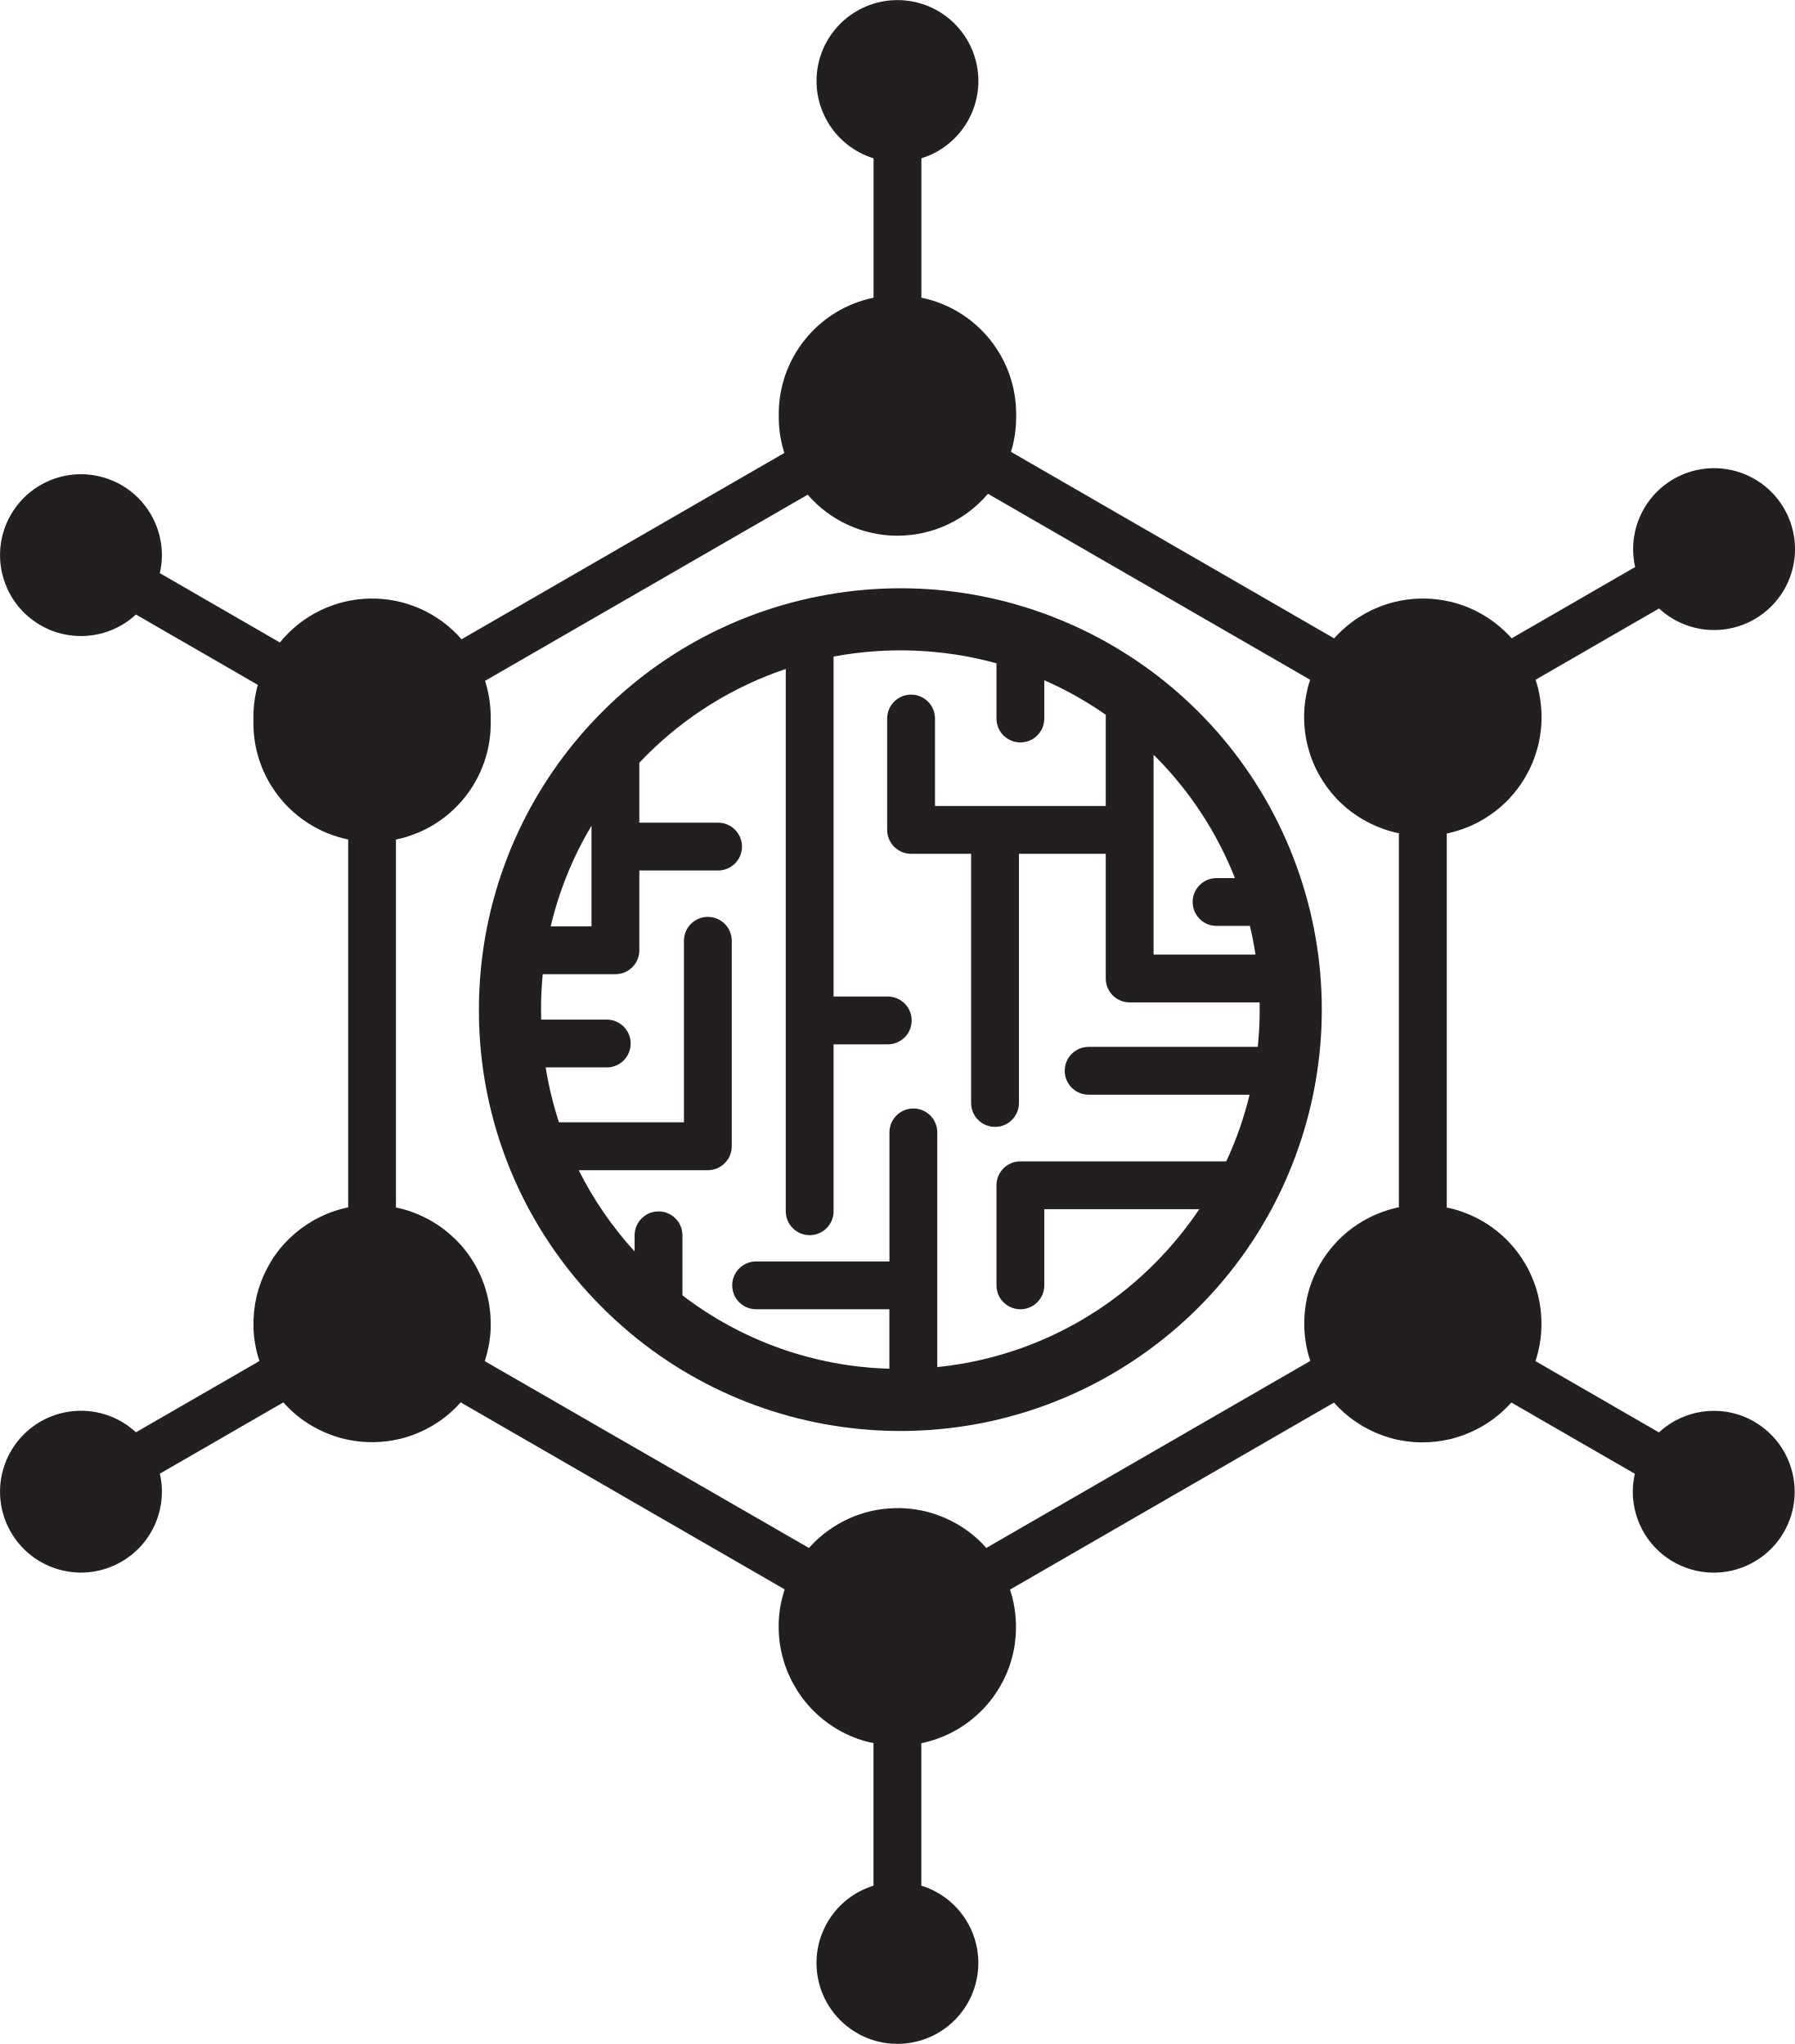
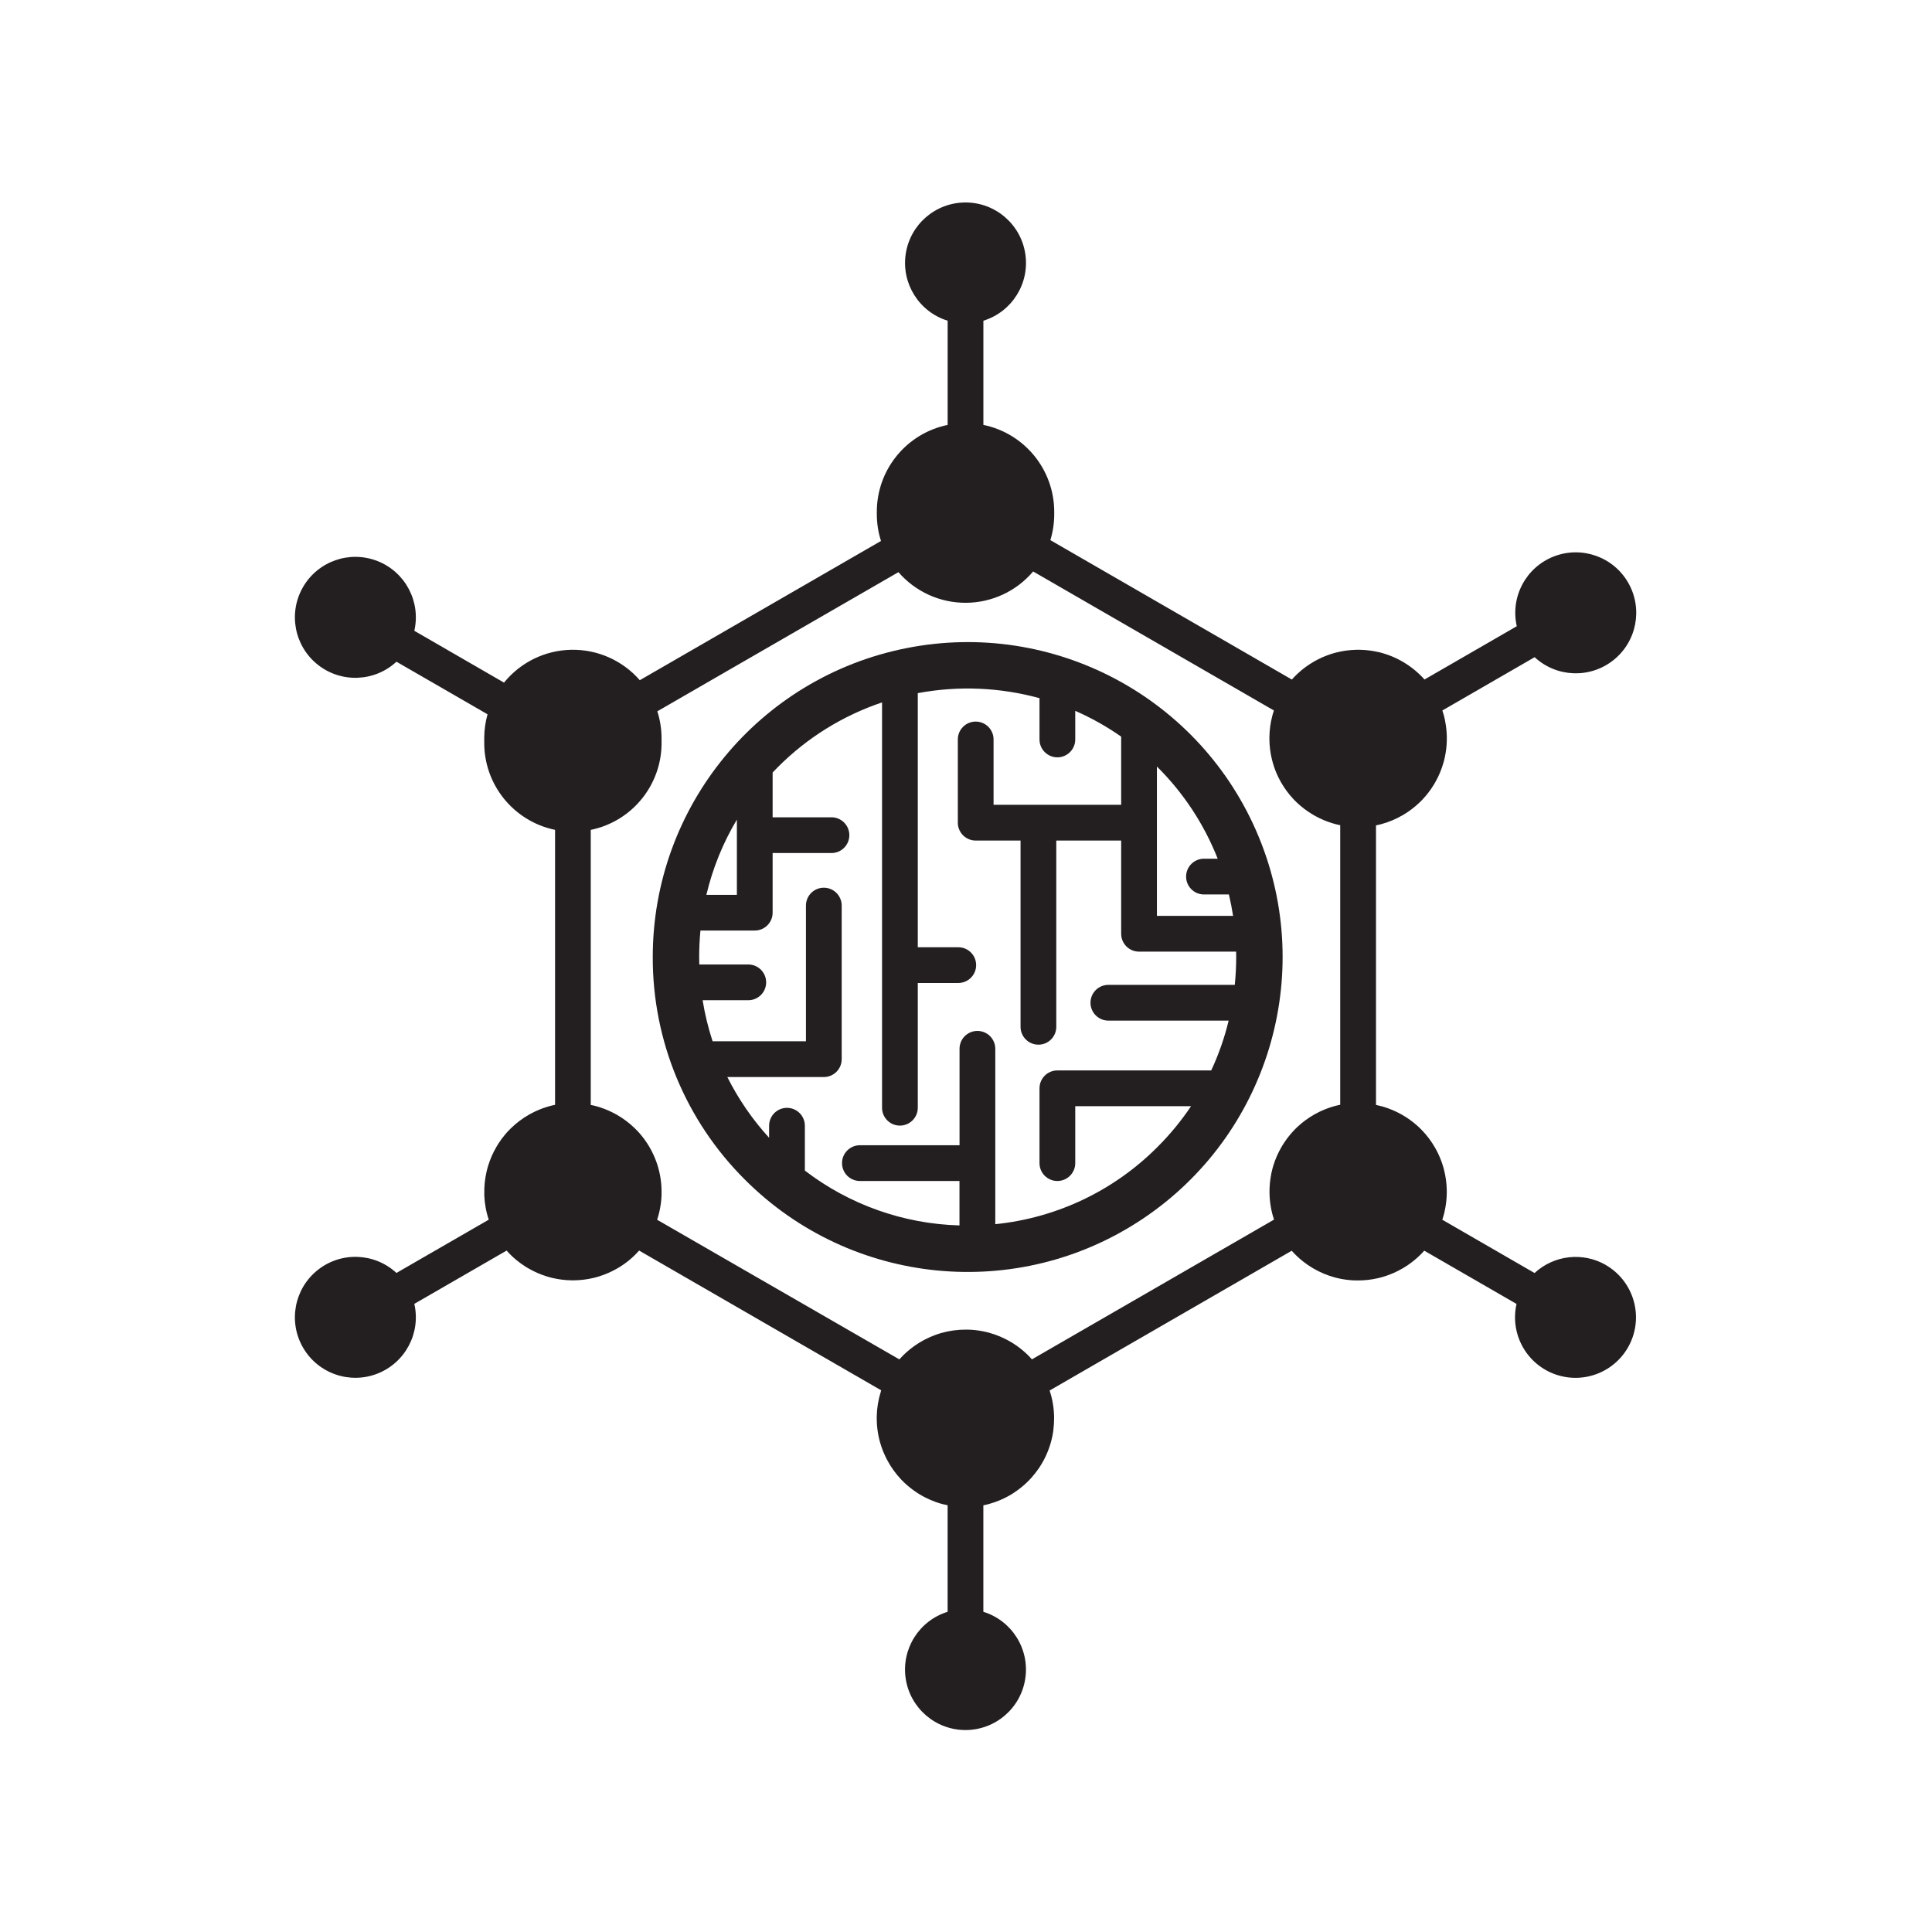
- <svg xmlns="http://www.w3.org/2000/svg" id="Layer_1" data-name="Layer 1" viewBox="0 0 1388.49 1581.51">
+ <svg xmlns="http://www.w3.org/2000/svg" id="Layer_1" data-name="Layer 1" viewBox="0 0 2000 2000">
  <defs>
    <style>.cls-1{fill:#231f20;}</style>
  </defs>
-   <path class="cls-1" d="M1662.43,1309.55a62.62,62.62,0,0,0-73.85,8.28l-95.53-55.16v0c.22-.67.43-1.33.64-2,.07-.23.14-.45.2-.68.14-.46.27-.91.4-1.37s.25-.89.36-1.33c.07-.25.14-.49.2-.73.17-.67.33-1.34.49-2v-.07a91,91,0,0,0,2.34-18.71,1.93,1.93,0,0,1,0-.24c0-.59,0-1.18,0-1.77s0-1.13,0-1.69c0-.11,0-.21,0-.32a90.4,90.4,0,0,0-2.86-20.83l-.12-.48c-.14-.53-.28-1.06-.43-1.59-.1-.36-.21-.72-.32-1.09s-.19-.64-.29-1c-.17-.57-.36-1.14-.54-1.71,0-.11-.08-.23-.11-.34a91.81,91.81,0,0,0-5.59-13.21l-.06-.11c-.29-.56-.58-1.12-.89-1.67s-.51-.93-.78-1.39l-.19-.35a91.13,91.13,0,0,0-14-18.51l-.37-.38L1470,1168l-.85-.81-.71-.67-1.34-1.22-.25-.23a91.53,91.53,0,0,0-15.13-10.88l-.89-.5-.86-.48a92.1,92.1,0,0,0-12.91-5.83l-.22-.08c-.61-.21-1.21-.43-1.83-.63l-.85-.28L1433,1146l-1.46-.43-.6-.18q-3.24-.91-6.51-1.59V854.39l.18,0c.63-.13,1.25-.26,1.88-.41l.87-.2,1.21-.3,1.49-.39.58-.16a91.38,91.38,0,0,0,21.3-9l.8-.47.93-.56a91.44,91.44,0,0,0,14.87-11.26l.37-.35,1.18-1.13.81-.81.71-.7c.42-.43.83-.87,1.24-1.31l.23-.24a91.15,91.15,0,0,0,11.28-14.89l.59-1c.14-.25.29-.5.44-.75a91.2,91.2,0,0,0,9-21.35c0-.12.06-.24.1-.36l.45-1.71.24-1c.09-.37.18-.74.26-1.1.13-.55.24-1.09.36-1.63,0-.16.06-.32.1-.47a91.21,91.21,0,0,0,1.83-16.4c0-.11,0-.22,0-.33,0-.56,0-1.12,0-1.68s0-1.21,0-1.81v-.19a91,91,0,0,0-1.84-16.46c0-.08,0-.16,0-.23-.13-.63-.27-1.25-.41-1.88-.06-.28-.14-.57-.2-.86l-.3-1.22-.39-1.46c-.06-.21-.11-.41-.17-.61-.39-1.43-.83-2.84-1.29-4.24l95.53-55.15a62.61,62.61,0,1,0-18.5-32.05l-95.53,55.16c-.49-.55-1-1.09-1.48-1.63l-.31-.33-1.17-1.22-.78-.78-.73-.73-1.27-1.21-.28-.27a91.92,91.92,0,0,0-15-11.34l-.18-.11-1.54-.91-1.46-.82-.29-.17a91.4,91.4,0,0,0-17.26-7.29l-.63-.19-1.42-.41-1.27-.35-.8-.21-1.92-.47-.16,0a91.47,91.47,0,0,0-18.69-2.33h-.27l-1.74,0-1.75,0h-.25a91.1,91.1,0,0,0-20.84,2.86l-.51.13-1.55.42-1.12.33-.94.28-1.73.55-.32.11a90.53,90.53,0,0,0-15.05,6.56l-.95.53-.8.45a91,91,0,0,0-16.82,12.42l-.28.27-1.27,1.21-.74.73-.77.78-1.17,1.22-.31.33c-.5.54-1,1.08-1.48,1.63l-250-144.32a91.78,91.78,0,0,0,4-26.93v-.1c0-.61,0-1.22,0-1.83A91.91,91.91,0,0,0,1018,439.85V332a62.6,62.6,0,1,0-37,0V439.88a91.82,91.82,0,0,0-73.32,90.51c0,.54,0,1.08,0,1.61v.2A91.68,91.68,0,0,0,912,560L662.32,704.15a91.8,91.8,0,0,0-140.56,2.49L428.91,653a62.6,62.6,0,1,0-18.5,32l94.29,54.44a91.53,91.53,0,0,0-3.41,23.73c0,1.43,0,2.87,0,4.3a91.92,91.92,0,0,0,73.31,91.59v284.64l-2.15.47-.4.1c-.56.13-1.12.26-1.68.41l-1.05.28-1,.27-1.69.49-.36.11a92,92,0,0,0-17.26,7.28l-.64.36-1.11.63a91.42,91.42,0,0,0-18.46,14l-.07.07-1.44,1.45-.5.52-1,1-.9,1c-.18.2-.37.4-.54.6-.45.5-.88,1-1.31,1.51l-.11.13a91.57,91.57,0,0,0-7.18,9.75l0,.06c-.34.55-.69,1.09-1,1.64s-.53.88-.79,1.33c-.08.13-.16.26-.23.39a91.18,91.18,0,0,0-8.38,19.17l-.18.61c-.15.48-.29,1-.43,1.45l-.33,1.22c-.07.29-.15.57-.22.85q-.24.93-.45,1.86l-.06.22a91.36,91.36,0,0,0-2.32,23c0,.41,0,.82,0,1.23l0,.78a91.92,91.92,0,0,0,1.33,11.87l.09.46c.1.56.2,1.11.31,1.66l.24,1.1c.07.33.14.67.22,1,.13.57.26,1.14.4,1.71,0,.12.06.25.1.37q.82,3.3,1.89,6.49l-95.53,55.15a62.6,62.6,0,1,0,18.5,32l95.53-55.15c1,1.13,2,2.24,3.1,3.32l0,0c.49.5,1,1,1.49,1.48l.5.48,1.05,1c.33.32.67.62,1,.93l.58.51c.52.46,1,.92,1.57,1.36l.06.06a92.22,92.22,0,0,0,9.75,7.18l.1.06,1.61,1,1.3.77.43.25a91.29,91.29,0,0,0,19.24,8.4l.23.07,1.83.53.84.23,1.23.33,1.47.36.61.14a91.46,91.46,0,0,0,18.61,2.31h.25c.58,0,1.17,0,1.75,0s1.19,0,1.78,0h.22a91.26,91.26,0,0,0,18.67-2.32l.34-.08,1.75-.43.93-.25,1.14-.3,1.52-.45.54-.16a91.52,91.52,0,0,0,19.08-8.32l1.1-.65.63-.37a91.54,91.54,0,0,0,11.56-8.31l0-.05c.53-.45,1.06-.9,1.58-1.36l.58-.53c.34-.3.68-.6,1-.91s.7-.67,1.05-1l.5-.47,1.5-1.5h0q1.61-1.63,3.11-3.33l250.61,144.69c-.17.52-.33,1-.5,1.57l0,.1a91.29,91.29,0,0,0-4.12,25.21c0,.24,0,.49,0,.74,0,.42,0,.84,0,1.27a91,91,0,0,0,4.82,29.43l.15.44c.18.53.37,1.06.56,1.59l.39,1c.13.33.25.65.37,1,.23.58.47,1.16.7,1.73,0,.1.08.2.13.3.67,1.61,1.39,3.19,2.14,4.74l.24.48c.22.45.44.89.67,1.33s.57,1.1.87,1.64l.07.14A91.09,91.09,0,0,0,932.36,1531l.12.13c.44.48.9.95,1.36,1.43l.56.56c.32.32.63.64,1,.95l1,1,.53.5c.51.47,1,.94,1.54,1.4l0,0a91.92,91.92,0,0,0,15.26,11l.29.16,1.45.81c.54.3,1.09.59,1.65.88l.11.06a91.28,91.28,0,0,0,11.08,4.85l.21.07,1.84.64.79.26,1.26.4,1.37.41.7.2c.64.18,1.28.36,1.92.52l.16,0c1.46.38,2.93.72,4.41,1v110.3a62.6,62.6,0,1,0,37,0V1558.31l.56-.12,1.4-.3,1.37-.33.7-.17,2-.54h0a91.35,91.35,0,0,0,21.49-9l.36-.21,1.37-.82,1.53-1,.18-.12a91.22,91.22,0,0,0,14.75-11.73l.29-.29c.41-.41.82-.81,1.22-1.23.25-.25.49-.5.73-.76l.75-.79c.39-.42.77-.84,1.15-1.27l.29-.32a91.51,91.51,0,0,0,7.37-9.5l.44-.67.67-1a91.54,91.54,0,0,0,12.86-31.66c0-.18.07-.37.1-.55l.3-1.58c.06-.38.12-.76.19-1.14s.11-.67.16-1c.09-.61.17-1.22.25-1.83,0-.12,0-.23,0-.35a89.28,89.28,0,0,0,.73-11.64h0v-.07c0-.43,0-.86,0-1.29,0-.24,0-.48,0-.71q-.07-3.66-.45-7.32v0c-.08-.73-.16-1.46-.25-2.18,0-.26-.07-.51-.11-.77-.06-.47-.12-.94-.19-1.41s-.15-.9-.22-1.36c0-.26-.09-.52-.13-.79l-.36-1.9c0-.07,0-.15,0-.22a92.36,92.36,0,0,0-2.89-10.93l250.6-144.68.13.14c.43.48.85,1,1.29,1.42.2.22.41.43.62.65l.86.9,1.09,1.1.41.41a91.46,91.46,0,0,0,16.52,12.83l.86.51.87.51a91.17,91.17,0,0,0,21.4,9h0c.67.19,1.35.37,2,.54l.67.16,1.41.34,1.32.29.77.16c.67.14,1.35.27,2,.39l.11,0a90.79,90.79,0,0,0,14.1,1.41l1.13,0h.88a91.39,91.39,0,0,0,20.75-2.34l.52-.13c.52-.12,1-.24,1.56-.38l1.14-.3.93-.25,1.74-.51.32-.09a91,91,0,0,0,19.16-8.36l.9-.53.82-.49a90.56,90.56,0,0,0,13.24-9.77l.17-.15c.48-.43,1-.86,1.43-1.3l.62-.59c.32-.3.63-.59.93-.89l1.07-1.06.45-.45c.5-.51,1-1,1.48-1.55h0c.52-.56,1-1.12,1.54-1.69l95.53,55.15a62.6,62.6,0,1,0,92.35-40.32ZM930.07,592.29a91.8,91.8,0,0,0,139.44-.71l249.24,143.91c0,.11-.07.22-.11.34-.17.54-.35,1.08-.52,1.63l-.3,1c-.11.34-.21.68-.3,1-.16.55-.31,1.1-.45,1.64,0,.15-.08.29-.11.43a90.56,90.56,0,0,0-2.86,20.85,1.48,1.48,0,0,1,0,.21c0,.6,0,1.2,0,1.8s0,1.13,0,1.69c0,.11,0,.21,0,.31a91.08,91.08,0,0,0,2.34,18.72v0c.16.68.33,1.37.51,2,0,.22.11.44.17.66.13.47.25.94.38,1.41s.25.85.38,1.28c.07.26.15.51.23.77.19.64.4,1.28.61,1.92,0,0,0,.08,0,.13a91.51,91.51,0,0,0,6.6,15.13c.12.21.24.41.35.62.21.38.42.76.64,1.13a91.33,91.33,0,0,0,12.39,16.78l.24.25c.41.43.82.87,1.24,1.3l.7.7.82.81c.39.38.78.76,1.18,1.13l.37.35a91,91,0,0,0,15,11.32l.26.15c.48.3,1,.59,1.46.87l1.57.88.18.1a90.7,90.7,0,0,0,17.34,7.33l.25.07,1.81.53.86.23,1.22.33,1.47.36.61.14c.7.16,1.41.32,2.11.46v289.39c-.73.14-1.46.3-2.18.47l-.26.06-1.82.45c-.3.07-.6.16-.9.24l-1.17.31c-.51.14-1,.3-1.52.45l-.53.15a90.66,90.66,0,0,0-17.19,7.26l-.88.49-.87.49a91.13,91.13,0,0,0-16.86,12.46h0c-.52.48-1,1-1.54,1.47l-.48.48-1,1-.92,1-.56.6c-.45.48-.9,1-1.34,1.48l-.1.1a91.81,91.81,0,0,0-9.81,13.29l-.36.61-.66,1.12a91.6,91.6,0,0,0-8.35,19.17l0,.07c-.2.66-.39,1.33-.58,2l-.18.67c-.13.47-.25.94-.37,1.41s-.21.84-.31,1.27c-.07.27-.14.54-.2.82-.14.63-.28,1.26-.41,1.89,0,.07,0,.14,0,.21a90.88,90.88,0,0,0-1.84,16.45v.31c0,.57,0,1.13,0,1.69s0,1.21,0,1.81v.2a90.66,90.66,0,0,0,1.84,16.43c0,.13,0,.26.08.38.12.58.24,1.15.37,1.72l.24,1c.09.35.17.71.26,1.07.14.54.29,1.08.44,1.63,0,.14.07.29.12.43.4,1.44.83,2.87,1.3,4.28l-250.61,144.69c-.48-.54-1-1.08-1.46-1.6l-.42-.45-1-1.1-.9-.91-.61-.6-1.41-1.35-.14-.13a91.07,91.07,0,0,0-13.11-10.18l-.36-.22-1.36-.85c-.5-.31-1-.61-1.52-.91l-.21-.12a91.65,91.65,0,0,0-21.47-9.06l-.19-.05-1.86-.49c-.29-.08-.59-.14-.88-.21l-1.2-.29-1.57-.34-.52-.11a91.75,91.75,0,0,0-16.28-1.84h-2a91.24,91.24,0,0,0-25.14,3.46l-.53.16-1.54.46-1.08.34-1,.32c-.55.18-1.09.37-1.64.57l-.41.14a90.85,90.85,0,0,0-11,4.85h0c-.59.31-1.18.62-1.76.94l-1.3.73-.44.24a91.22,91.22,0,0,0-15.17,10.9l-.38.34c-.41.37-.82.73-1.22,1.11l-.83.79-.72.68-1.27,1.27-.24.24c-1.06,1.08-2.08,2.17-3.07,3.29L680.23,1262.68c.24-.72.47-1.43.68-2.15a1,1,0,0,0,.05-.16c.19-.63.38-1.26.56-1.89l.21-.8c.12-.43.23-.85.34-1.27s.24-1,.35-1.44l.15-.64c.16-.7.32-1.4.46-2.11h0a91.42,91.42,0,0,0,1.78-14.2l0-.77c0-.42,0-.83,0-1.24a91.07,91.07,0,0,0-3.44-27.33c0-.15-.09-.29-.13-.44-.16-.54-.31-1.08-.48-1.61l-.33-1.05-.33-1c-.19-.56-.38-1.11-.58-1.66,0-.13-.08-.25-.13-.38a92.11,92.11,0,0,0-5.87-13l-.12-.2c-.28-.52-.57-1-.87-1.54s-.59-1-.89-1.51l-.12-.21a91.29,91.29,0,0,0-8.34-11.61l-.1-.12c-.43-.51-.87-1-1.31-1.52-.18-.2-.37-.4-.55-.61l-.9-1c-.32-.35-.65-.7-1-1l-.5-.52c-.47-.49-.95-1-1.44-1.45l-.07-.07a91.2,91.2,0,0,0-18.55-14.05l-.48-.28-1.27-.7a91.51,91.51,0,0,0-15.06-6.57h0l-2-.65-.65-.19-1.41-.41-1.28-.35-.78-.21-1.93-.47-.15,0c-.74-.17-1.47-.33-2.21-.48V859.1a91.82,91.82,0,0,0,73.3-92c0-.85,0-1.7,0-2.55v-.15a91.71,91.71,0,0,0-4.38-28.07Z" transform="translate(-305.25 -209.53)" />
-   <path class="cls-1" d="M771.21,1221.24a326,326,0,1,0-95.48-230.53A323.89,323.89,0,0,0,771.21,1221.24Zm489.35-332.3h-14.21a18.5,18.5,0,0,0,0,37h25.8q2.61,11,4.33,22.19h-78.85V793.51l.67.65A277.43,277.43,0,0,1,1260.56,888.94ZM913.09,727.13v419.59a18.5,18.5,0,0,0,37,0V1017.58H992a18.5,18.5,0,0,0,0-37H950.09V717.53a281.18,281.18,0,0,1,126,5.21v42.74a18.5,18.5,0,0,0,37,0V735.87a275.17,275.17,0,0,1,47.54,26.69v70.58H1028.54V765.48a18.5,18.5,0,0,0-37,0v86.16a18.5,18.5,0,0,0,18.5,18.5h46.43v192.8a18.5,18.5,0,0,0,37,0V870.14h67.16v96.49a18.5,18.5,0,0,0,18.5,18.5h100.52c0,1.86.06,3.72.06,5.58a281,281,0,0,1-1.48,28.82H1147.38a18.5,18.5,0,0,0,0,37H1271.9a274,274,0,0,1-18.05,51.58H1094.59a18.5,18.5,0,0,0-18.5,18.5v77.44a18.5,18.5,0,0,0,37,0v-58.94H1233a280.61,280.61,0,0,1-34.69,42.16,276,276,0,0,1-168,80V1085.7a18.5,18.5,0,1,0-37,0v99.85H890.16a18.5,18.5,0,0,0,0,37H993.25v46a275.6,275.6,0,0,1-160.07-56.77v-46.44a18.5,18.5,0,0,0-37,0v12.49a277.84,277.84,0,0,1-43.25-62.88h99.89a18.5,18.5,0,0,0,18.5-18.5v-159a18.5,18.5,0,0,0-37,0v140.45H737.67a276.28,276.28,0,0,1-10.31-42.47h47.26a18.5,18.5,0,1,0,0-37H723.89q-.1-3.87-.11-7.76,0-13.8,1.32-27.38h56.22a18.5,18.5,0,0,0,18.5-18.5V883.06h60.91a18.5,18.5,0,0,0,0-37H799.82V799.69c1.76-1.86,3.55-3.71,5.37-5.53A276.81,276.81,0,0,1,913.09,727.13ZM762.82,926.33H731.25a274.29,274.29,0,0,1,31.57-77.88Z" transform="translate(-305.25 -209.53)" />
+   <path class="cls-1" d="M1662.43,1309.55a62.62,62.62,0,0,0-73.85,8.28l-95.53-55.16v0c.22-.67.43-1.33.64-2,.07-.23.14-.45.2-.68.14-.46.27-.91.4-1.37s.25-.89.36-1.33c.07-.25.14-.49.2-.73.17-.67.33-1.34.49-2v-.07a91,91,0,0,0,2.34-18.71,1.93,1.93,0,0,1,0-.24c0-.59,0-1.18,0-1.77s0-1.13,0-1.69c0-.11,0-.21,0-.32a90.4,90.4,0,0,0-2.86-20.83l-.12-.48c-.14-.53-.28-1.06-.43-1.59-.1-.36-.21-.72-.32-1.09s-.19-.64-.29-1c-.17-.57-.36-1.14-.54-1.71,0-.11-.08-.23-.11-.34a91.81,91.81,0,0,0-5.59-13.21l-.06-.11c-.29-.56-.58-1.12-.89-1.67s-.51-.93-.78-1.39l-.19-.35a91.13,91.13,0,0,0-14-18.51l-.37-.38L1470,1168l-.85-.81-.71-.67-1.34-1.22-.25-.23a91.53,91.53,0,0,0-15.13-10.88l-.89-.5-.86-.48a92.1,92.1,0,0,0-12.91-5.83l-.22-.08c-.61-.21-1.21-.43-1.83-.63l-.85-.28L1433,1146l-1.46-.43-.6-.18q-3.24-.91-6.51-1.59V854.39l.18,0c.63-.13,1.25-.26,1.88-.41l.87-.2,1.21-.3,1.49-.39.58-.16a91.38,91.38,0,0,0,21.3-9l.8-.47.93-.56a91.44,91.44,0,0,0,14.87-11.26l.37-.35,1.18-1.13.81-.81.71-.7c.42-.43.83-.87,1.24-1.31l.23-.24a91.15,91.15,0,0,0,11.28-14.89l.59-1c.14-.25.29-.5.44-.75a91.2,91.2,0,0,0,9-21.35c0-.12.06-.24.1-.36l.45-1.71.24-1c.09-.37.18-.74.26-1.1.13-.55.24-1.09.36-1.63,0-.16.06-.32.1-.47a91.21,91.21,0,0,0,1.83-16.4c0-.11,0-.22,0-.33,0-.56,0-1.12,0-1.68s0-1.21,0-1.81v-.19a91,91,0,0,0-1.84-16.46c0-.08,0-.16,0-.23-.13-.63-.27-1.25-.41-1.88-.06-.28-.14-.57-.2-.86l-.3-1.22-.39-1.46c-.06-.21-.11-.41-.17-.61-.39-1.43-.83-2.84-1.29-4.24l95.53-55.15a62.61,62.61,0,1,0-18.5-32.05l-95.53,55.16c-.49-.55-1-1.09-1.48-1.63l-.31-.33-1.17-1.22-.78-.78-.73-.73-1.27-1.21-.28-.27a91.92,91.92,0,0,0-15-11.34l-.18-.11-1.54-.91-1.46-.82-.29-.17a91.4,91.4,0,0,0-17.26-7.29l-.63-.19-1.42-.41-1.27-.35-.8-.21-1.92-.47-.16,0a91.47,91.47,0,0,0-18.69-2.33h-.27l-1.74,0-1.75,0h-.25a91.1,91.1,0,0,0-20.84,2.86l-.51.13-1.55.42-1.12.33-.94.28-1.73.55-.32.11a90.53,90.53,0,0,0-15.05,6.56l-.95.53-.8.45a91,91,0,0,0-16.82,12.42l-.28.27-1.27,1.21-.74.73-.77.78-1.17,1.22-.31.33c-.5.54-1,1.08-1.48,1.63l-250-144.32a91.78,91.78,0,0,0,4-26.93v-.1c0-.61,0-1.22,0-1.83A91.91,91.91,0,0,0,1018,439.85V332a62.6,62.6,0,1,0-37,0V439.88a91.82,91.82,0,0,0-73.32,90.51c0,.54,0,1.08,0,1.61v.2A91.68,91.68,0,0,0,912,560L662.32,704.15a91.8,91.8,0,0,0-140.56,2.49L428.91,653a62.6,62.6,0,1,0-18.5,32l94.29,54.44a91.53,91.53,0,0,0-3.41,23.73c0,1.43,0,2.87,0,4.3a91.92,91.92,0,0,0,73.31,91.59v284.64l-2.15.47-.4.1c-.56.13-1.12.26-1.68.41l-1.05.28-1,.27-1.69.49-.36.11a92,92,0,0,0-17.26,7.28l-.64.36-1.11.63a91.42,91.42,0,0,0-18.46,14l-.07.07-1.44,1.45-.5.52-1,1-.9,1c-.18.2-.37.4-.54.6-.45.5-.88,1-1.31,1.51l-.11.13a91.57,91.57,0,0,0-7.18,9.75l0,.06c-.34.55-.69,1.09-1,1.64s-.53.88-.79,1.33c-.08.13-.16.26-.23.39a91.18,91.18,0,0,0-8.38,19.17l-.18.61c-.15.48-.29,1-.43,1.45l-.33,1.22c-.07.29-.15.57-.22.85q-.24.93-.45,1.86l-.06.22a91.36,91.36,0,0,0-2.32,23c0,.41,0,.82,0,1.23l0,.78a91.92,91.92,0,0,0,1.33,11.87l.09.46c.1.56.2,1.11.31,1.66l.24,1.1c.07.33.14.67.22,1,.13.57.26,1.14.4,1.71,0,.12.06.25.1.37q.82,3.3,1.89,6.49l-95.53,55.15a62.6,62.6,0,1,0,18.5,32l95.53-55.15c1,1.13,2,2.24,3.1,3.32l0,0c.49.5,1,1,1.49,1.48l.5.48,1.05,1c.33.32.67.62,1,.93l.58.51c.52.46,1,.92,1.57,1.36l.06.06a92.22,92.22,0,0,0,9.75,7.18l.1.06,1.61,1,1.3.77.43.25a91.29,91.29,0,0,0,19.24,8.4l.23.07,1.83.53.84.23,1.23.33,1.47.36.61.14a91.46,91.46,0,0,0,18.61,2.31h.25c.58,0,1.17,0,1.75,0s1.19,0,1.78,0h.22a91.26,91.26,0,0,0,18.67-2.32l.34-.08,1.75-.43.93-.25,1.14-.3,1.52-.45.54-.16a91.52,91.52,0,0,0,19.08-8.32l1.1-.65.63-.37a91.54,91.54,0,0,0,11.56-8.31l0-.05c.53-.45,1.06-.9,1.58-1.36l.58-.53c.34-.3.68-.6,1-.91s.7-.67,1.05-1l.5-.47,1.5-1.5h0q1.61-1.63,3.11-3.33l250.61,144.69c-.17.52-.33,1-.5,1.57l0,.1a91.29,91.29,0,0,0-4.12,25.21c0,.24,0,.49,0,.74,0,.42,0,.84,0,1.27a91,91,0,0,0,4.82,29.43l.15.44c.18.53.37,1.06.56,1.59l.39,1c.13.33.25.65.37,1,.23.58.47,1.16.7,1.73,0,.1.08.2.13.3.67,1.61,1.39,3.19,2.14,4.74l.24.48c.22.45.44.89.67,1.33s.57,1.1.87,1.64l.07.14A91.09,91.09,0,0,0,932.36,1531l.12.13c.44.48.9.95,1.36,1.43l.56.56c.32.32.63.64,1,.95l1,1,.53.5c.51.47,1,.94,1.54,1.4l0,0a91.92,91.92,0,0,0,15.26,11l.29.16,1.45.81c.54.3,1.09.59,1.65.88l.11.06a91.28,91.28,0,0,0,11.08,4.85l.21.07,1.84.64.79.26,1.26.4,1.37.41.7.2c.64.18,1.28.36,1.92.52l.16,0c1.46.38,2.93.72,4.41,1v110.3a62.6,62.6,0,1,0,37,0V1558.31l.56-.12,1.4-.3,1.37-.33.7-.17,2-.54h0a91.35,91.35,0,0,0,21.49-9l.36-.21,1.37-.82,1.53-1,.18-.12a91.22,91.22,0,0,0,14.75-11.73l.29-.29c.41-.41.82-.81,1.22-1.23.25-.25.49-.5.73-.76l.75-.79c.39-.42.77-.84,1.15-1.27l.29-.32a91.51,91.51,0,0,0,7.37-9.5l.44-.67.67-1a91.54,91.54,0,0,0,12.86-31.66c0-.18.07-.37.1-.55l.3-1.58c.06-.38.12-.76.19-1.14s.11-.67.16-1c.09-.61.17-1.22.25-1.83,0-.12,0-.23,0-.35a89.28,89.28,0,0,0,.73-11.64h0v-.07c0-.43,0-.86,0-1.29,0-.24,0-.48,0-.71q-.07-3.66-.45-7.32v0c-.08-.73-.16-1.46-.25-2.18,0-.26-.07-.51-.11-.77-.06-.47-.12-.94-.19-1.41s-.15-.9-.22-1.36c0-.26-.09-.52-.13-.79l-.36-1.9c0-.07,0-.15,0-.22a92.36,92.36,0,0,0-2.89-10.93l250.6-144.68.13.14c.43.48.85,1,1.29,1.42.2.22.41.43.62.65l.86.9,1.09,1.1.41.41a91.46,91.46,0,0,0,16.52,12.83l.86.51.87.51a91.17,91.17,0,0,0,21.4,9h0c.67.19,1.35.37,2,.54l.67.16,1.41.34,1.32.29.77.16c.67.14,1.35.27,2,.39l.11,0a90.79,90.79,0,0,0,14.1,1.41l1.13,0h.88a91.39,91.39,0,0,0,20.75-2.34l.52-.13c.52-.12,1-.24,1.56-.38l1.14-.3.93-.25,1.74-.51.32-.09a91,91,0,0,0,19.16-8.36l.9-.53.82-.49a90.56,90.56,0,0,0,13.24-9.77l.17-.15c.48-.43,1-.86,1.43-1.3l.62-.59c.32-.3.63-.59.93-.89l1.07-1.06.45-.45c.5-.51,1-1,1.48-1.55h0c.52-.56,1-1.12,1.54-1.69l95.53,55.15a62.6,62.6,0,1,0,92.35-40.32ZM930.07,592.29a91.8,91.8,0,0,0,139.44-.71l249.24,143.91c0,.11-.07.22-.11.34-.17.54-.35,1.08-.52,1.63l-.3,1c-.11.34-.21.68-.3,1-.16.55-.31,1.1-.45,1.64,0,.15-.08.29-.11.43a90.56,90.56,0,0,0-2.86,20.85,1.48,1.48,0,0,1,0,.21c0,.6,0,1.2,0,1.8s0,1.13,0,1.69c0,.11,0,.21,0,.31a91.08,91.08,0,0,0,2.34,18.72v0c.16.68.33,1.37.51,2,0,.22.11.44.17.66.13.47.25.94.38,1.41s.25.85.38,1.28c.07.26.15.51.23.77.19.64.4,1.28.61,1.92,0,0,0,.08,0,.13a91.51,91.51,0,0,0,6.6,15.13c.12.21.24.41.35.62.21.38.42.76.64,1.13a91.33,91.33,0,0,0,12.39,16.78l.24.25c.41.43.82.87,1.24,1.3l.7.7.82.81c.39.38.78.76,1.18,1.13l.37.35a91,91,0,0,0,15,11.32l.26.15c.48.3,1,.59,1.46.87l1.57.88.18.1a90.7,90.7,0,0,0,17.34,7.33l.25.07,1.81.53.86.23,1.22.33,1.47.36.61.14c.7.16,1.41.32,2.11.46v289.39c-.73.14-1.46.3-2.18.47l-.26.06-1.82.45c-.3.07-.6.16-.9.24l-1.17.31c-.51.14-1,.3-1.52.45l-.53.15a90.66,90.66,0,0,0-17.19,7.26l-.88.49-.87.49a91.13,91.13,0,0,0-16.86,12.46h0c-.52.48-1,1-1.54,1.47l-.48.48-1,1-.92,1-.56.6c-.45.48-.9,1-1.34,1.48l-.1.1a91.81,91.81,0,0,0-9.81,13.29l-.36.61-.66,1.12a91.6,91.6,0,0,0-8.35,19.17l0,.07c-.2.66-.39,1.33-.58,2l-.18.67c-.13.47-.25.94-.37,1.41s-.21.84-.31,1.27c-.07.27-.14.54-.2.82-.14.63-.28,1.26-.41,1.89,0,.07,0,.14,0,.21a90.88,90.88,0,0,0-1.84,16.45v.31c0,.57,0,1.13,0,1.69s0,1.21,0,1.81v.2a90.66,90.66,0,0,0,1.84,16.43c0,.13,0,.26.08.38.12.58.24,1.15.37,1.72l.24,1c.09.35.17.71.26,1.07.14.54.29,1.08.44,1.63,0,.14.07.29.12.43.4,1.44.83,2.87,1.3,4.28l-250.61,144.69c-.48-.54-1-1.08-1.46-1.6l-.42-.45-1-1.1-.9-.91-.61-.6-1.41-1.35-.14-.13a91.07,91.07,0,0,0-13.11-10.18l-.36-.22-1.36-.85c-.5-.31-1-.61-1.52-.91l-.21-.12a91.65,91.65,0,0,0-21.47-9.06l-.19-.05-1.86-.49c-.29-.08-.59-.14-.88-.21l-1.2-.29-1.57-.34-.52-.11a91.75,91.75,0,0,0-16.28-1.84h-2a91.24,91.24,0,0,0-25.14,3.46l-.53.16-1.54.46-1.08.34-1,.32c-.55.18-1.09.37-1.64.57l-.41.14a90.85,90.85,0,0,0-11,4.85h0c-.59.31-1.18.62-1.76.94l-1.3.73-.44.24a91.22,91.22,0,0,0-15.17,10.9l-.38.34c-.41.37-.82.73-1.22,1.11l-.83.79-.72.68-1.27,1.27-.24.24c-1.06,1.08-2.08,2.17-3.07,3.29L680.23,1262.68c.24-.72.47-1.43.68-2.15a1,1,0,0,0,.05-.16c.19-.63.38-1.26.56-1.89l.21-.8c.12-.43.23-.85.34-1.27s.24-1,.35-1.44l.15-.64c.16-.7.32-1.4.46-2.11h0a91.42,91.42,0,0,0,1.78-14.2l0-.77c0-.42,0-.83,0-1.24a91.07,91.07,0,0,0-3.44-27.33c0-.15-.09-.29-.13-.44-.16-.54-.31-1.08-.48-1.61l-.33-1.05-.33-1c-.19-.56-.38-1.11-.58-1.66,0-.13-.08-.25-.13-.38a92.11,92.11,0,0,0-5.87-13l-.12-.2c-.28-.52-.57-1-.87-1.54s-.59-1-.89-1.51l-.12-.21a91.29,91.29,0,0,0-8.34-11.61l-.1-.12c-.43-.51-.87-1-1.31-1.52-.18-.2-.37-.4-.55-.61l-.9-1c-.32-.35-.65-.7-1-1l-.5-.52c-.47-.49-.95-1-1.44-1.45l-.07-.07a91.2,91.2,0,0,0-18.55-14.05l-.48-.28-1.27-.7a91.51,91.51,0,0,0-15.06-6.57h0l-2-.65-.65-.19-1.41-.41-1.28-.35-.78-.21-1.93-.47-.15,0c-.74-.17-1.47-.33-2.21-.48V859.1a91.82,91.82,0,0,0,73.3-92c0-.85,0-1.7,0-2.55v-.15a91.71,91.71,0,0,0-4.38-28.07Z" />
+   <path class="cls-1" d="M771.21,1221.24a326,326,0,1,0-95.48-230.53A323.89,323.89,0,0,0,771.21,1221.24Zm489.35-332.3h-14.21a18.5,18.5,0,0,0,0,37h25.8q2.61,11,4.33,22.19h-78.85V793.51l.67.65A277.43,277.43,0,0,1,1260.56,888.94ZM913.09,727.13v419.59a18.5,18.5,0,0,0,37,0V1017.58H992a18.5,18.5,0,0,0,0-37H950.09V717.53a281.18,281.18,0,0,1,126,5.21v42.74a18.5,18.5,0,0,0,37,0V735.87a275.17,275.17,0,0,1,47.54,26.69v70.58H1028.54V765.48a18.5,18.5,0,0,0-37,0v86.16a18.5,18.5,0,0,0,18.5,18.5h46.43v192.8a18.5,18.5,0,0,0,37,0V870.14h67.16v96.49a18.5,18.5,0,0,0,18.5,18.5h100.52c0,1.86.06,3.72.06,5.58a281,281,0,0,1-1.48,28.82H1147.38a18.5,18.5,0,0,0,0,37H1271.9a274,274,0,0,1-18.05,51.58H1094.59a18.5,18.5,0,0,0-18.5,18.5v77.44a18.5,18.5,0,0,0,37,0v-58.94H1233a280.61,280.61,0,0,1-34.69,42.16,276,276,0,0,1-168,80V1085.7a18.5,18.5,0,1,0-37,0v99.85H890.16a18.5,18.5,0,0,0,0,37H993.25v46a275.6,275.6,0,0,1-160.07-56.77v-46.44a18.5,18.5,0,0,0-37,0v12.49a277.84,277.84,0,0,1-43.25-62.88h99.89a18.5,18.5,0,0,0,18.5-18.5v-159a18.5,18.5,0,0,0-37,0v140.45H737.67a276.28,276.28,0,0,1-10.31-42.47h47.26a18.5,18.5,0,1,0,0-37H723.89q-.1-3.87-.11-7.76,0-13.8,1.32-27.38h56.22a18.5,18.5,0,0,0,18.5-18.5V883.06h60.91a18.5,18.5,0,0,0,0-37H799.82V799.69c1.76-1.86,3.55-3.71,5.37-5.53A276.81,276.81,0,0,1,913.09,727.13ZM762.82,926.33H731.25a274.29,274.29,0,0,1,31.57-77.88Z" />
</svg>
